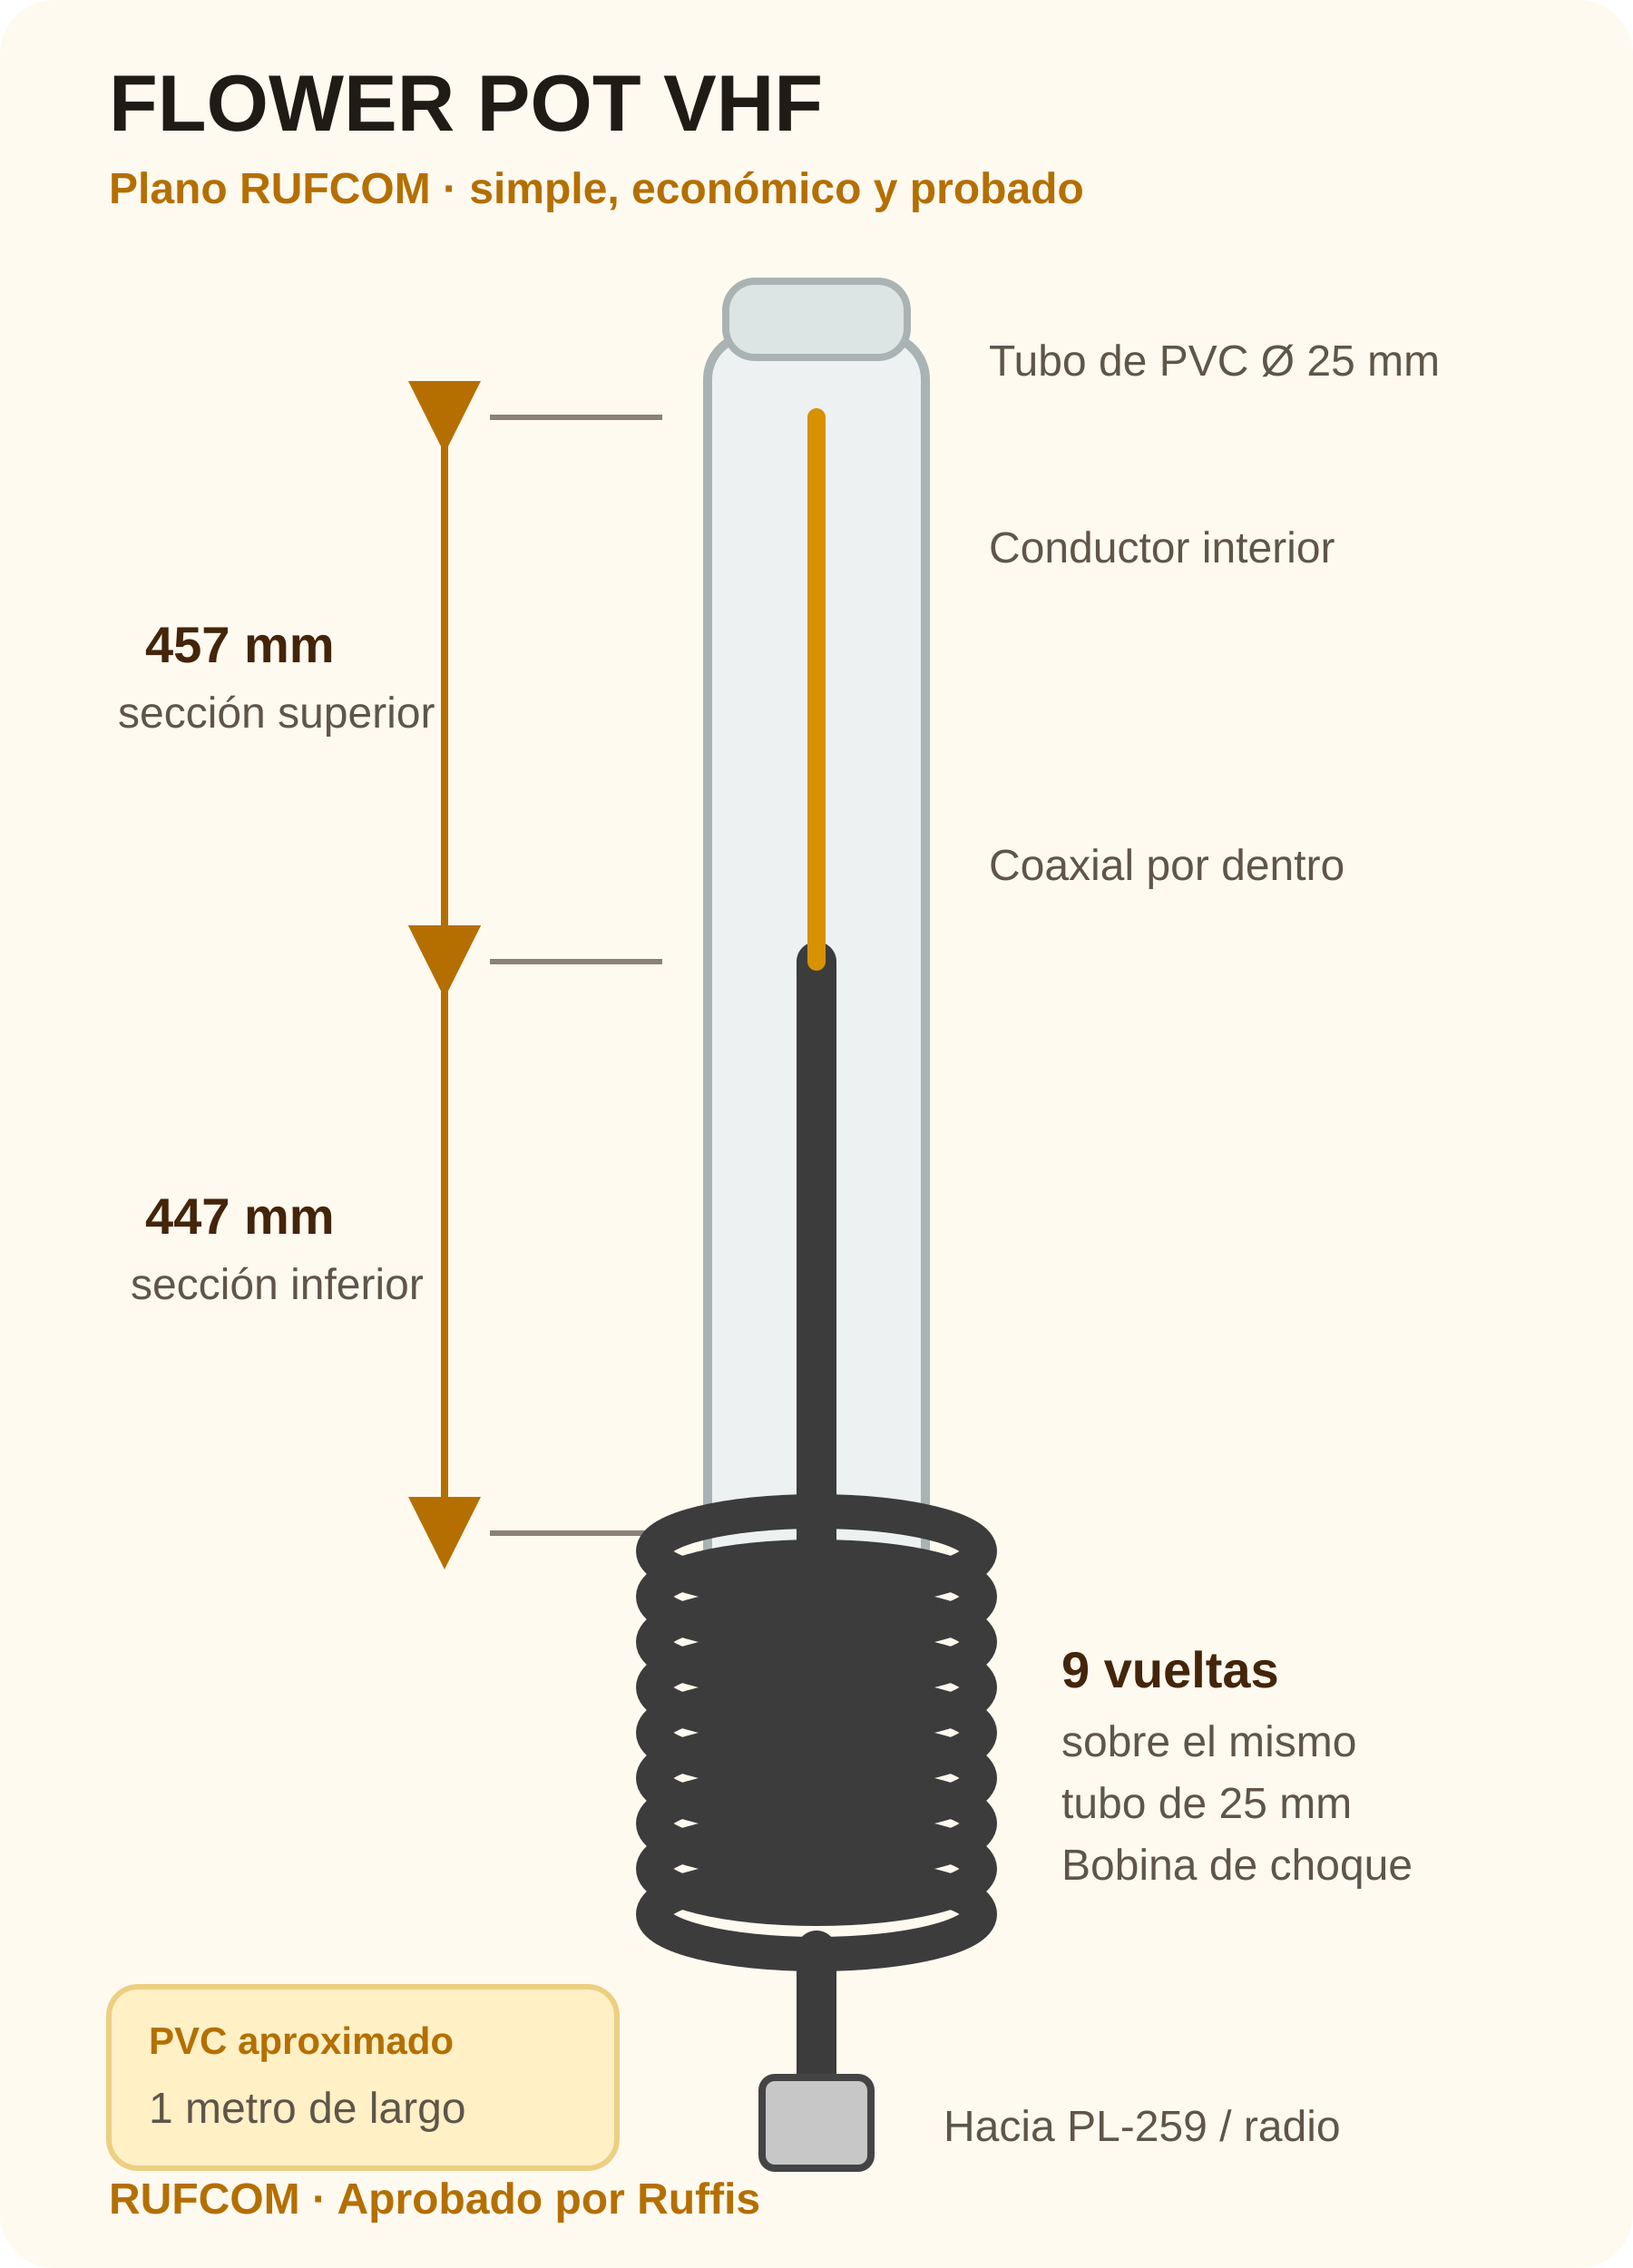
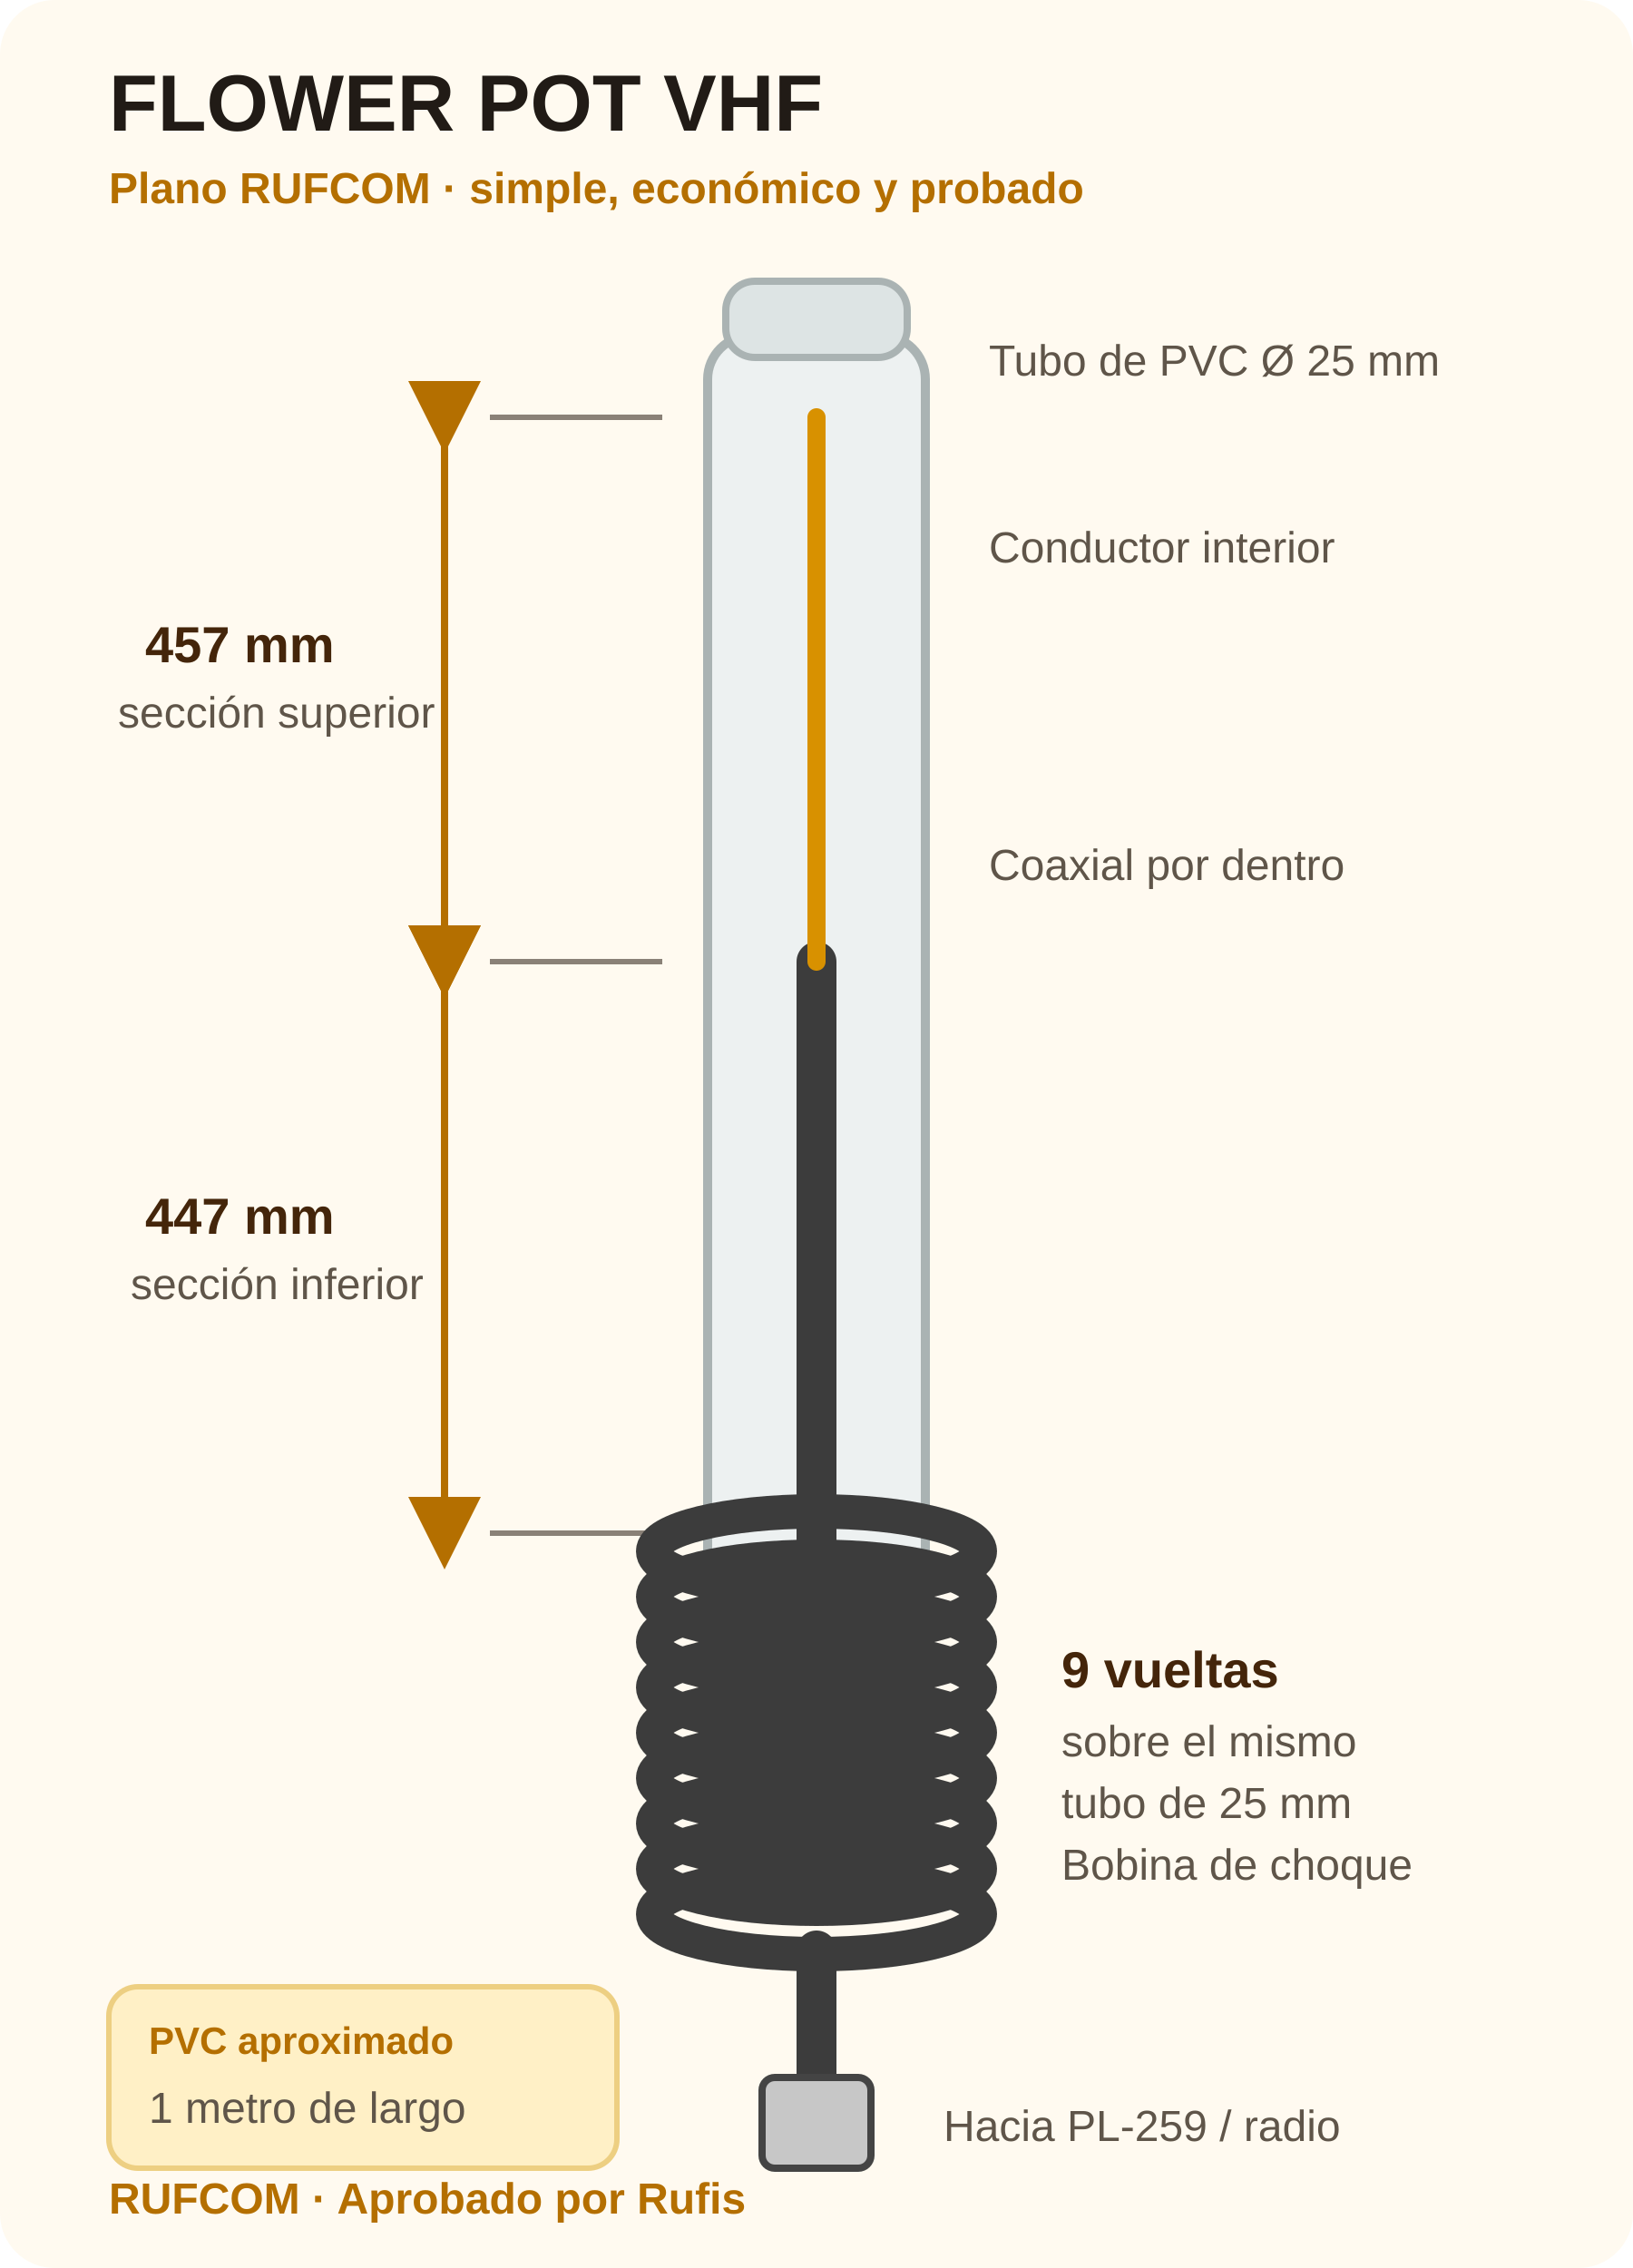
<svg xmlns="http://www.w3.org/2000/svg" viewBox="0 0 900 1250" role="img" aria-labelledby="title desc">
  <defs>
    <style>
    .h{font:bold 44px Arial,Helvetica,sans-serif;fill:#211b16}
    .sub{font:bold 24px Arial,Helvetica,sans-serif;fill:#b46f00}
    .tx{font:24px Arial,Helvetica,sans-serif;fill:#5f5549}
    .num{font:bold 28px Arial,Helvetica,sans-serif;fill:#44250a}
    .dim{stroke:#b46f00;stroke-width:4;fill:none}
    .guide{stroke:#8a8177;stroke-width:3}
    .coax{stroke:#3c3c3c;stroke-width:22;fill:none;stroke-linecap:round}
    .inner{stroke:#d89100;stroke-width:10;fill:none;stroke-linecap:round}
  </style>
    <marker id="arr" markerWidth="10" markerHeight="10" refX="5" refY="5" orient="auto">
      <path d="M0,0 L10,5 L0,10 z" fill="#b46f00" />
    </marker>
  </defs>
  <rect width="900" height="1250" rx="30" fill="#fffaf0" />
  <text x="60" y="72" class="h">FLOWER POT VHF</text>
  <text x="60" y="112" class="sub">Plano RUFCOM · simple, económico y probado</text>
  <rect x="390" y="185" width="120" height="760" rx="24" fill="#edf1f1" stroke="#aab3b3" stroke-width="5" />
  <rect x="400" y="155" width="100" height="42" rx="16" fill="#dde4e4" stroke="#aab3b3" stroke-width="4" />
  <text x="545" y="207" class="tx">Tubo de PVC Ø 25 mm</text>
  <path d="M450 900 L450 530" class="coax" />
  <path d="M450 530 L450 230" class="inner" />
  <text x="545" y="485" class="tx">Coaxial por dentro</text>
  <text x="545" y="310" class="tx">Conductor interior</text>
  <line x1="245" y1="230" x2="245" y2="530" class="dim" marker-start="url(#arr)" marker-end="url(#arr)" />
  <line x1="270" y1="230" x2="365" y2="230" class="guide" />
  <line x1="270" y1="530" x2="365" y2="530" class="guide" />
  <text x="80" y="365" class="num">457 mm</text>
  <text x="65" y="401" class="tx">sección superior</text>
  <line x1="245" y1="530" x2="245" y2="845" class="dim" marker-start="url(#arr)" marker-end="url(#arr)" />
  <line x1="270" y1="845" x2="365" y2="845" class="guide" />
  <text x="80" y="680" class="num">447 mm</text>
  <text x="72" y="716" class="tx">sección inferior</text>
  <g fill="none" stroke="#3c3c3c" stroke-width="19">
    <ellipse cx="450" cy="855" rx="90" ry="22" />
    <ellipse cx="450" cy="880" rx="90" ry="22" />
    <ellipse cx="450" cy="905" rx="90" ry="22" />
    <ellipse cx="450" cy="930" rx="90" ry="22" />
    <ellipse cx="450" cy="955" rx="90" ry="22" />
    <ellipse cx="450" cy="980" rx="90" ry="22" />
    <ellipse cx="450" cy="1005" rx="90" ry="22" />
    <ellipse cx="450" cy="1030" rx="90" ry="22" />
    <ellipse cx="450" cy="1055" rx="90" ry="22" />
  </g>
  <text x="585" y="930" class="num">9 vueltas</text>
  <text x="585" y="968" class="tx">sobre el mismo</text>
  <text x="585" y="1002" class="tx">tubo de 25 mm</text>
  <text x="585" y="1036" class="tx">Bobina de choque</text>
  <path d="M450 1075 L450 1150" class="coax" />
  <rect x="420" y="1145" width="60" height="50" rx="7" fill="#c7c7c7" stroke="#444" stroke-width="4" />
  <text x="520" y="1180" class="tx">Hacia PL-259 / radio</text>
  <rect x="60" y="1095" width="280" height="100" rx="16" fill="#fff0c6" stroke="#edcf82" stroke-width="3" />
  <text x="82" y="1132" class="sub" style="font-size:21px">PVC aproximado</text>
  <text x="82" y="1170" class="tx">1 metro de largo</text>
-   <text x="60" y="1220" class="sub">RUFCOM · Aprobado por Ruffis</text>
+   <text x="60" y="1220" class="sub">RUFCOM · Aprobado por Rufis</text>
</svg>
